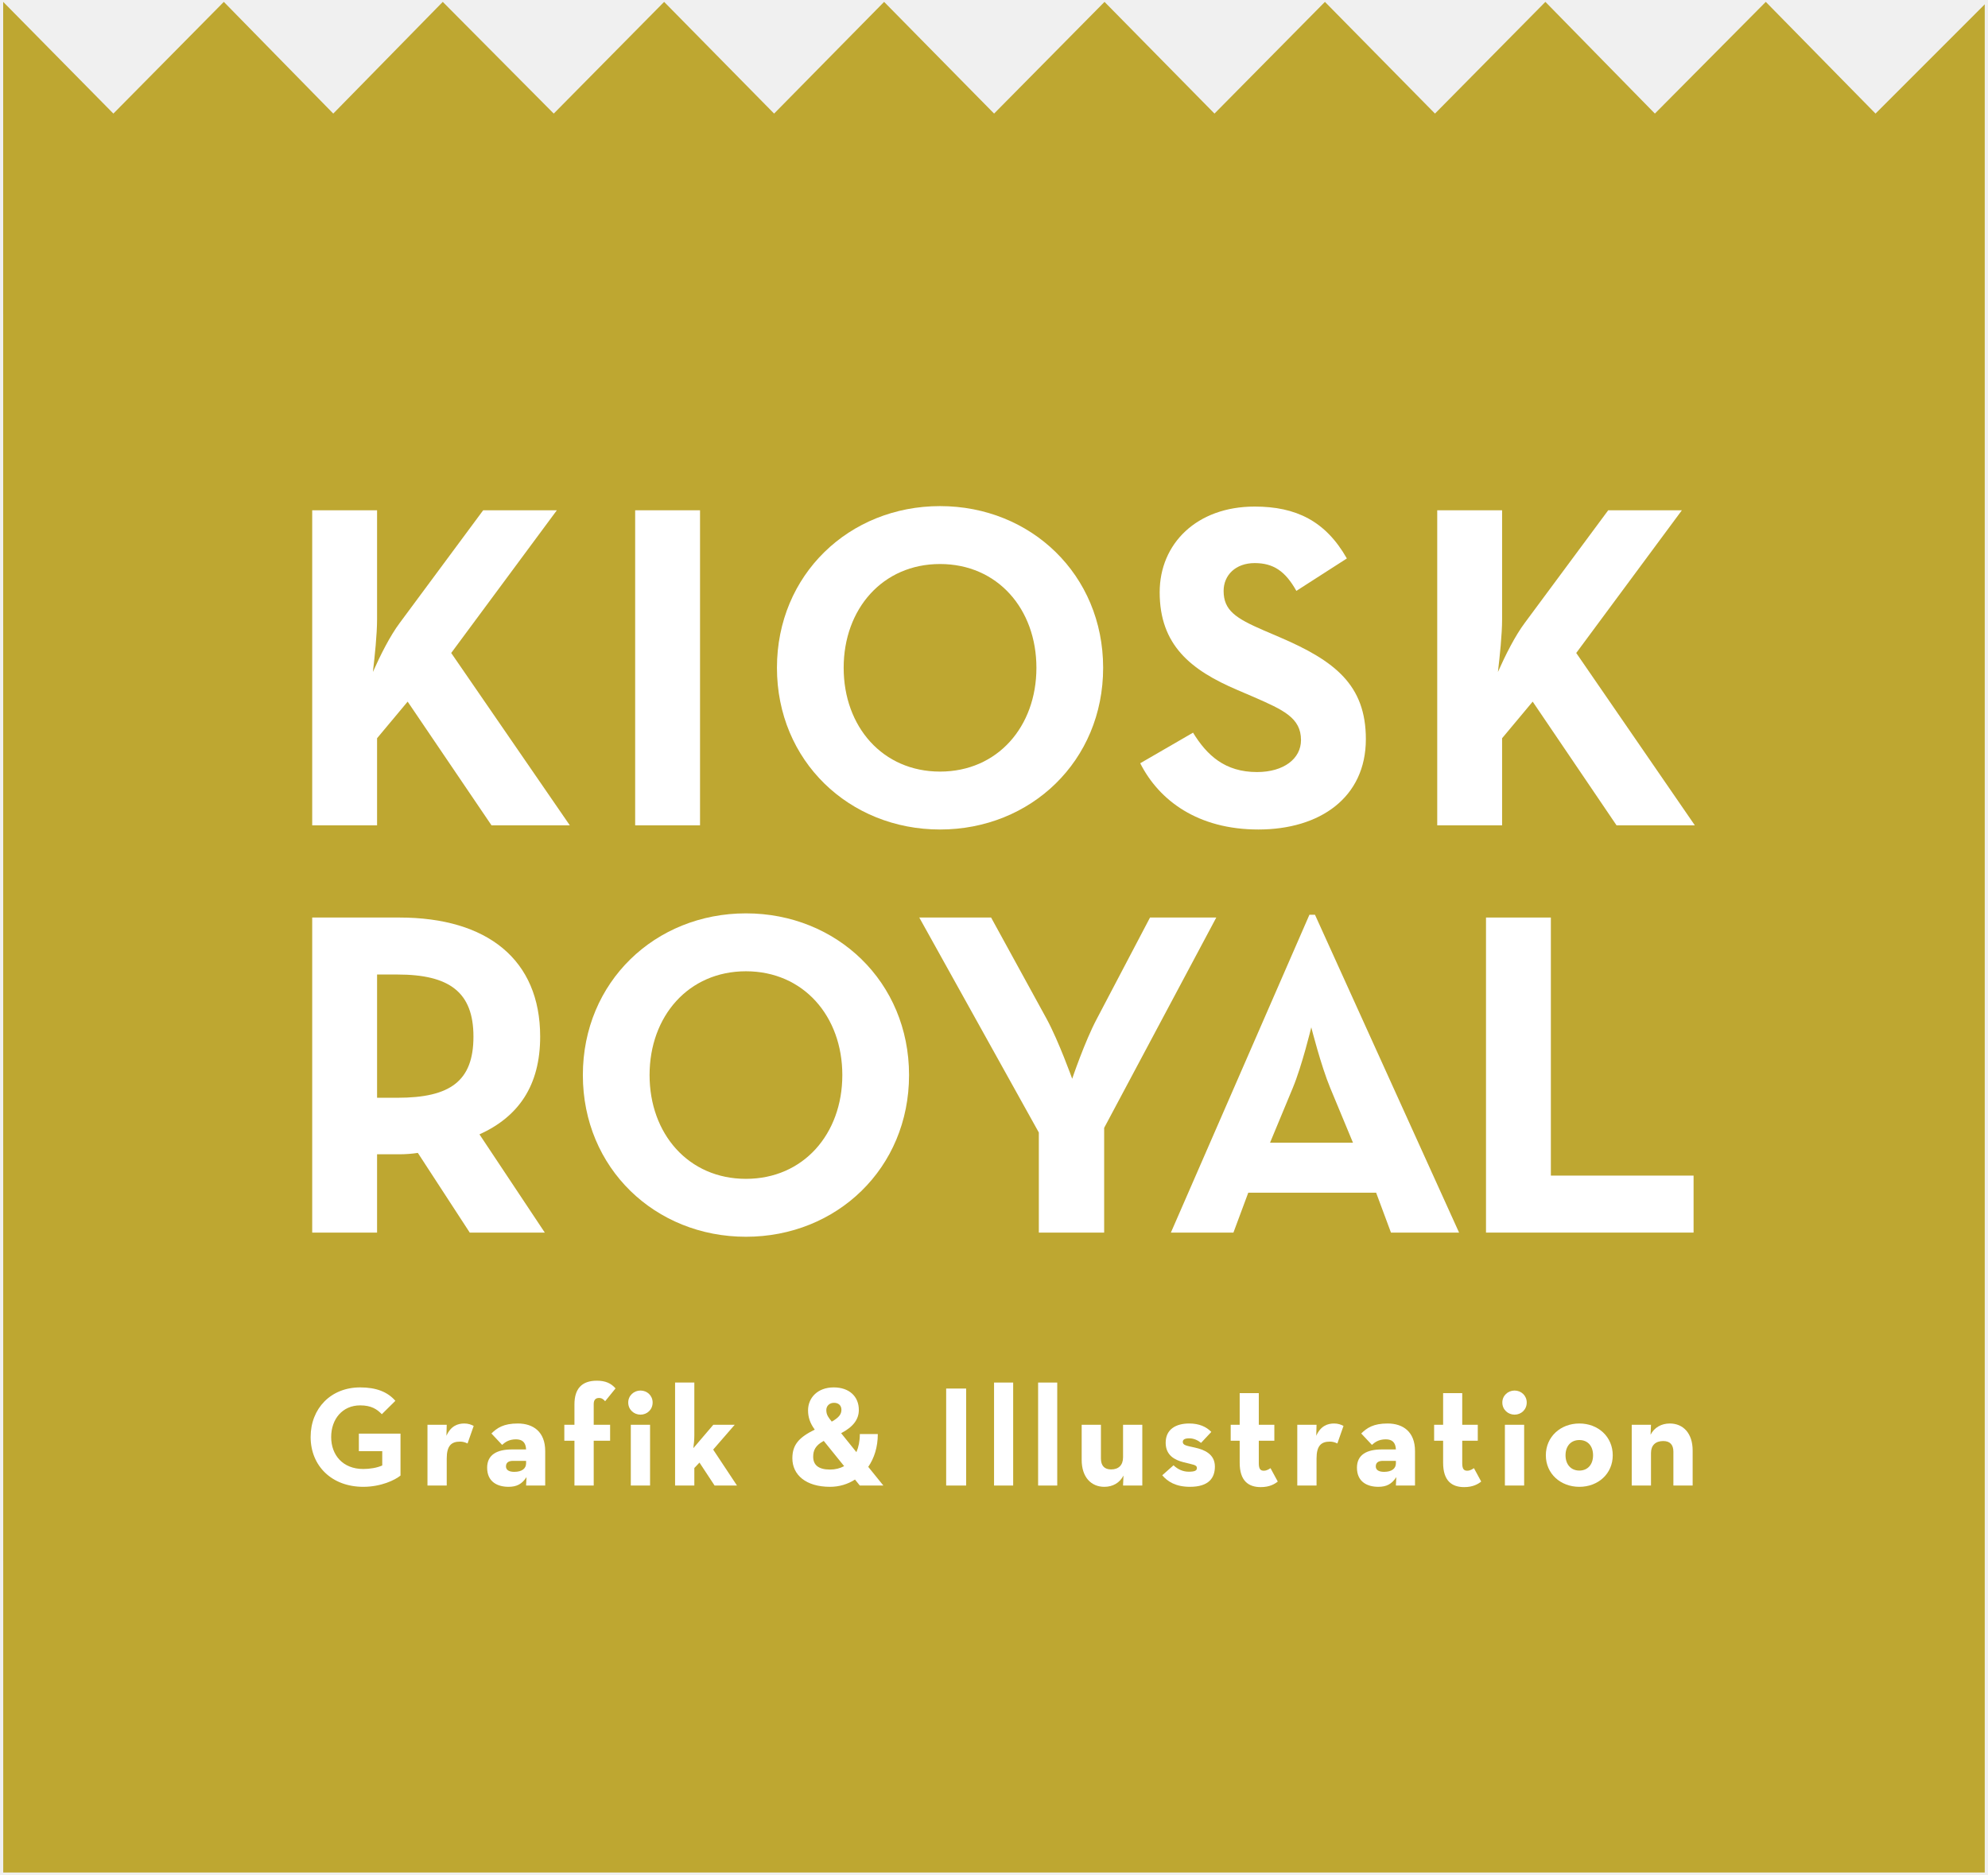
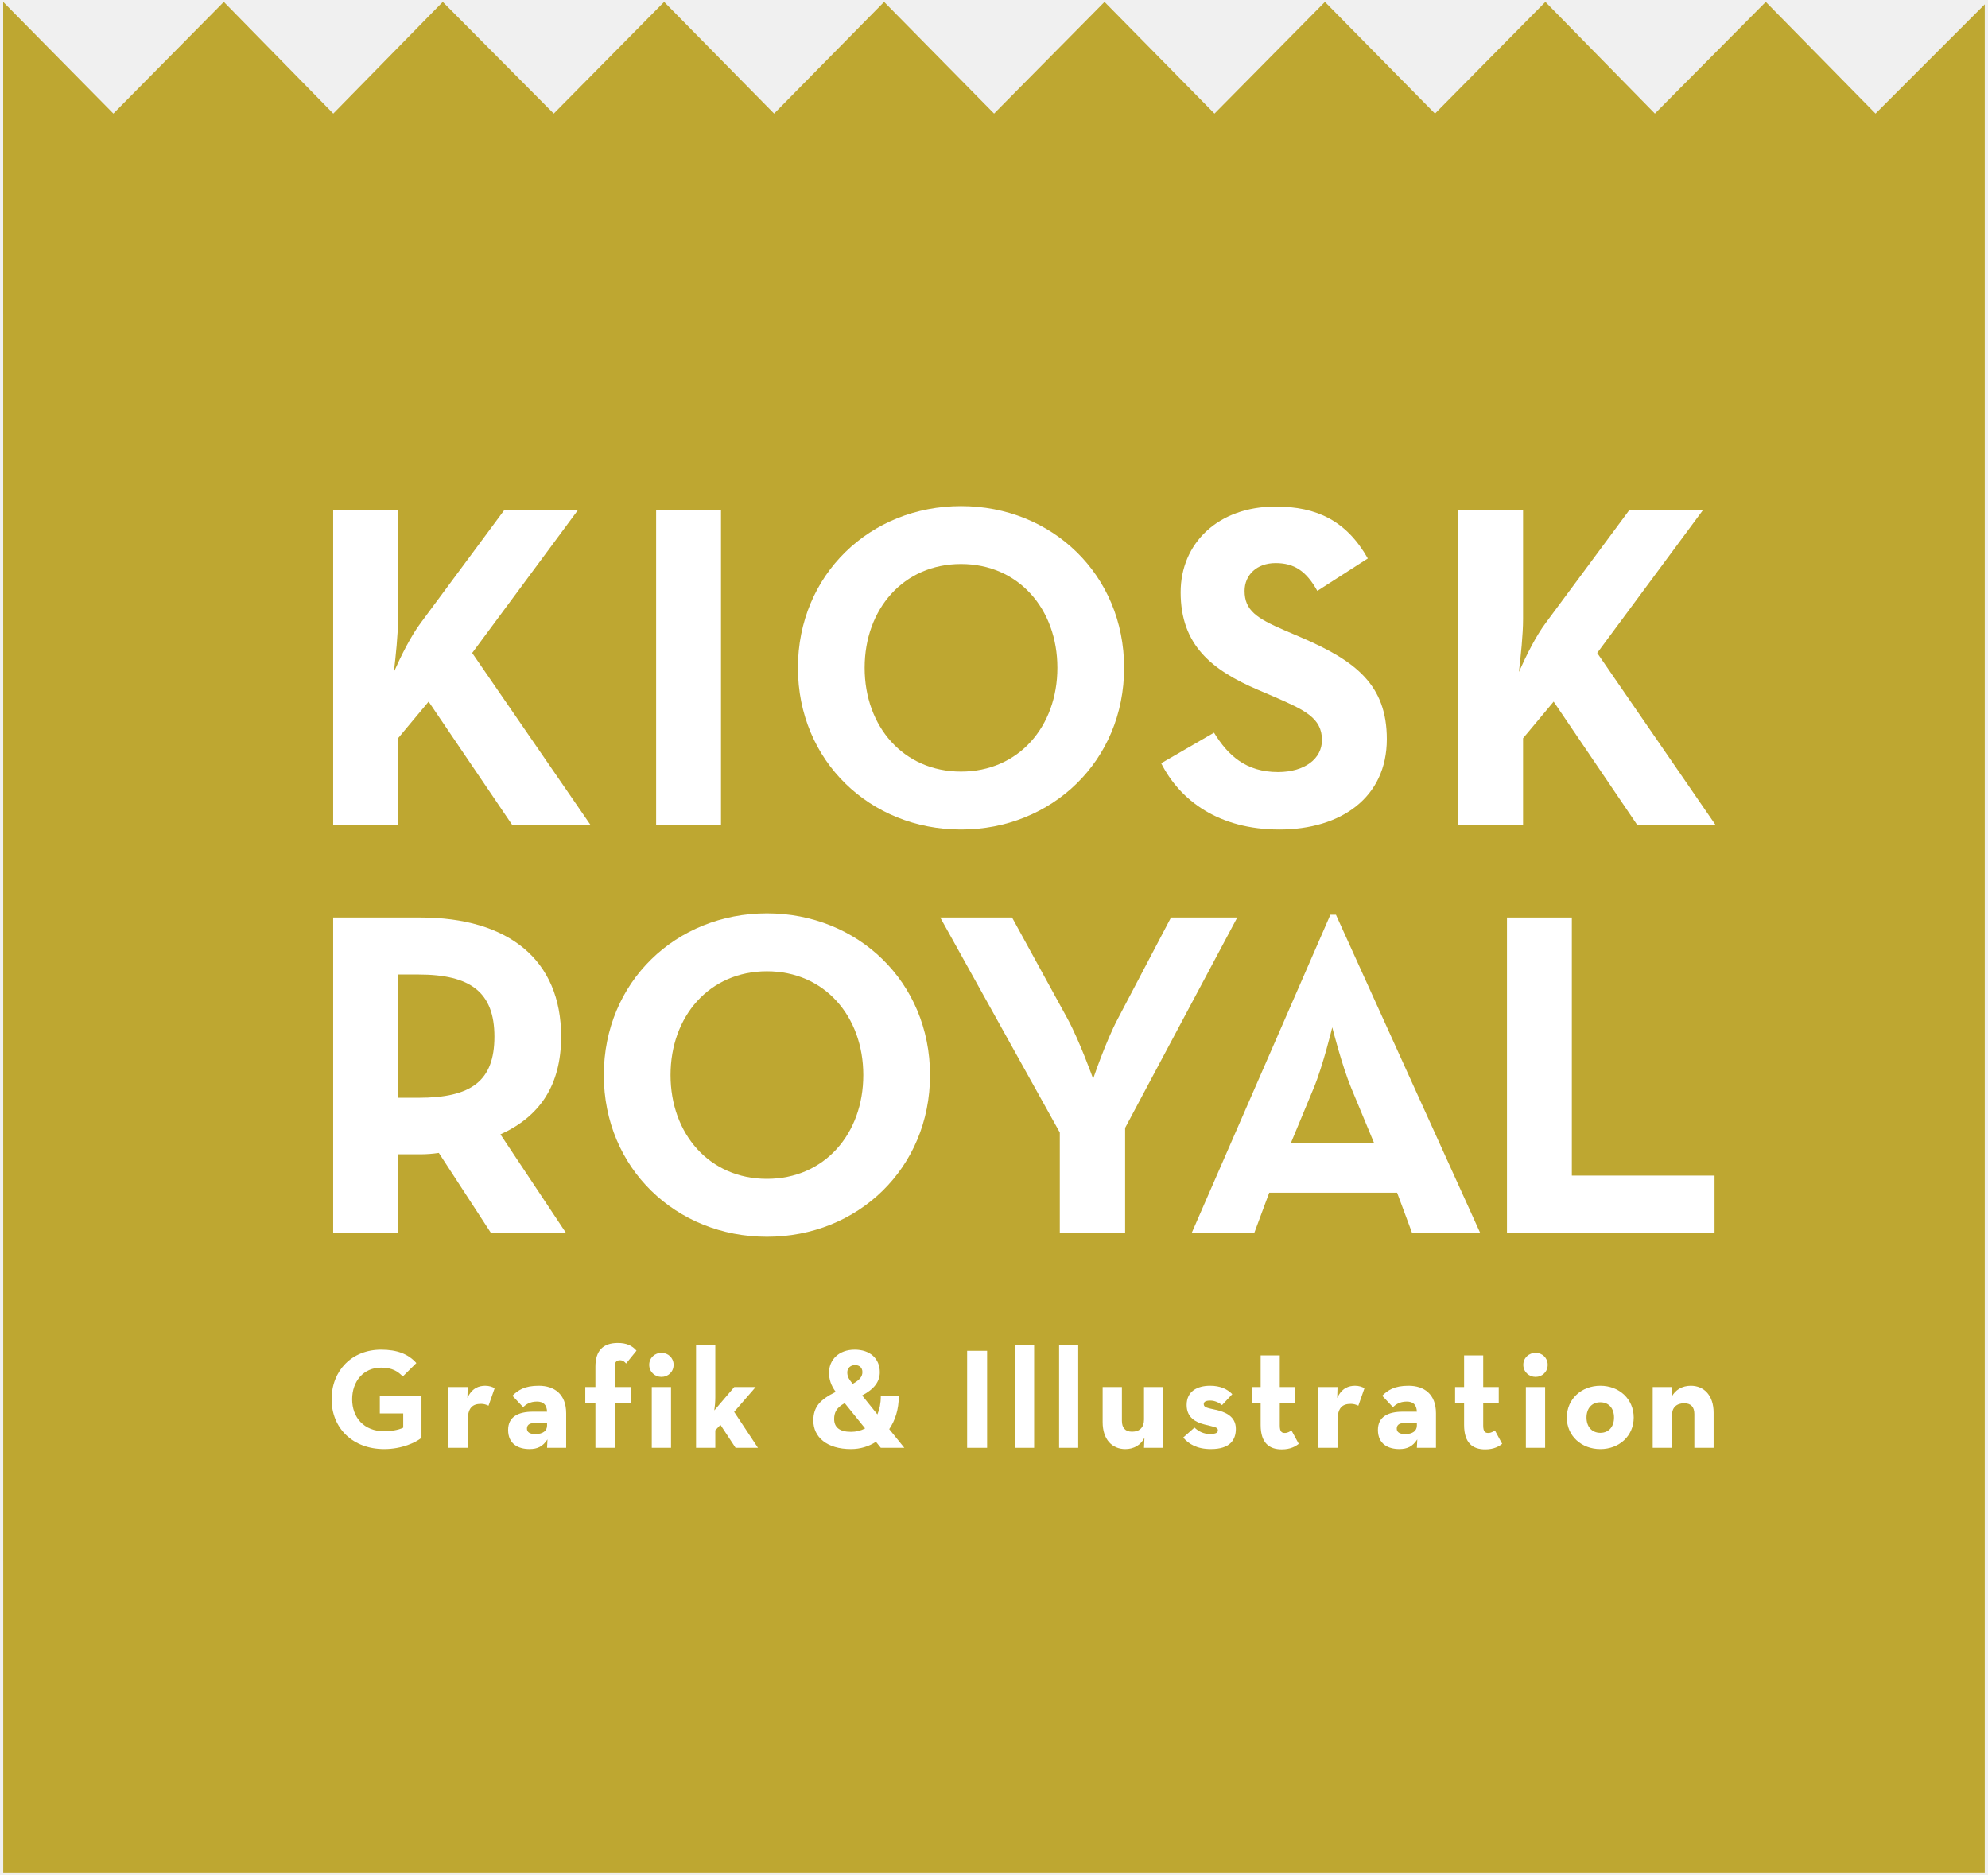
<svg xmlns="http://www.w3.org/2000/svg" width="474px" height="447px" viewBox="0 0 474 447" version="1.1">
  <defs />
  <g id="Page-1" stroke="none" stroke-width="1" fill="none" fill-rule="evenodd">
-     <g id="logo" transform="translate(1, 0)">
-       <g id="Group">
-         <path d="M-0.242,0.447 L26.032,27.084 L52.367,0.447 L78.461,27.084 L104.57,0.447 L131.029,27.084 L157.35,0.447 L183.569,27.084 L209.798,0.447 L236.021,27.084 L262.352,0.447 L288.57,27.084 L314.905,0.447 L341.143,27.084 L367.469,0.447 L393.576,27.084 L420.018,0.447 L446.182,27.084 L472.225,1.029 L472.225,446.489 L-0.229,446.489 L-0.242,0.447 Z" id="Shape" fill="#BEA731" />
-         <path d="M94.319,148.516 L114.204,121.671 L131.769,121.671 L106.581,155.697 L134.862,196.793 L116.192,196.793 L96.196,167.296 L88.905,176.024 L88.905,196.793 L73.439,196.793 L73.439,121.671 L88.905,121.671 L88.905,147.632 C88.905,151.278 88.353,156.47 87.91,160.226 C89.679,156.249 91.999,151.609 94.319,148.516 L94.319,148.516 Z" id="Shape" fill="#FFFFFF" />
-         <path d="M150.442,121.671 L165.909,121.671 L165.909,196.793 L150.442,196.793 L150.442,121.671 L150.442,121.671 Z" id="Shape" fill="#FFFFFF" />
-         <path d="M184.249,159.232 C184.249,137.027 201.483,120.677 223.135,120.677 C244.788,120.677 262.022,137.027 262.022,159.232 C262.022,181.437 244.789,197.787 223.135,197.787 C201.482,197.787 184.249,181.437 184.249,159.232 L184.249,159.232 Z M246.113,159.232 C246.113,145.202 236.834,134.486 223.134,134.486 C209.436,134.486 200.156,145.202 200.156,159.232 C200.156,173.262 209.436,183.978 223.134,183.978 C236.834,183.978 246.113,173.262 246.113,159.232 L246.113,159.232 Z" id="Shape" fill="#FFFFFF" />
-         <path d="M270.863,181.989 L283.458,174.698 C286.771,180.111 291.08,184.088 298.703,184.088 C305.11,184.088 309.198,180.884 309.198,176.465 C309.198,171.162 305,169.284 297.929,166.191 L294.063,164.534 C282.905,159.784 275.503,153.818 275.503,141.224 C275.503,129.624 284.341,120.786 298.149,120.786 C307.981,120.786 315.051,124.211 320.133,133.159 L308.092,140.892 C305.441,136.142 302.568,134.263 298.149,134.263 C293.62,134.263 290.748,137.136 290.748,140.892 C290.748,145.532 293.62,147.41 300.249,150.282 L304.115,151.939 C317.261,157.573 324.663,163.318 324.663,176.244 C324.663,190.163 313.726,197.786 299.033,197.786 C284.673,197.787 275.394,190.938 270.863,181.989 L270.863,181.989 Z" id="Shape" fill="#FFFFFF" />
-         <path d="M362.559,148.516 L382.445,121.671 L400.01,121.671 L374.822,155.697 L403.103,196.793 L384.433,196.793 L364.438,167.296 L357.146,176.024 L357.146,196.793 L341.68,196.793 L341.68,121.671 L357.146,121.671 L357.146,147.632 C357.146,151.278 356.594,156.47 356.152,160.226 C357.919,156.249 360.239,151.609 362.559,148.516 L362.559,148.516 Z" id="Shape" fill="#FFFFFF" />
-         <path d="M128.897,293.899 L111,293.899 L98.627,274.898 C97.191,275.119 95.644,275.229 94.208,275.229 L88.905,275.229 L88.905,293.899 L73.439,293.899 L73.439,218.777 L94.208,218.777 C115.198,218.777 127.792,228.83 127.792,247.169 C127.792,258.879 122.6,266.281 113.32,270.479 L128.897,293.899 L128.897,293.899 Z M93.767,261.752 C106.361,261.752 111.885,257.774 111.885,247.169 C111.885,236.564 106.14,232.365 93.767,232.365 L88.906,232.365 L88.906,261.752 L93.767,261.752 L93.767,261.752 Z" id="Shape" fill="#FFFFFF" />
-         <path d="M137.971,256.338 C137.971,234.133 155.205,217.783 176.858,217.783 C198.511,217.783 215.745,234.133 215.745,256.338 C215.745,278.544 198.511,294.894 176.858,294.894 C155.205,294.894 137.971,278.544 137.971,256.338 L137.971,256.338 Z M199.836,256.338 C199.836,242.309 190.556,231.592 176.857,231.592 C163.158,231.592 153.878,242.309 153.878,256.338 C153.878,270.368 163.158,281.084 176.857,281.084 C190.556,281.084 199.836,270.368 199.836,256.338 L199.836,256.338 Z" id="Shape" fill="#FFFFFF" />
-         <path d="M246.688,270.037 L218.185,218.777 L235.309,218.777 L248.566,242.97 C251.438,248.273 254.642,257.222 254.642,257.222 C254.642,257.222 257.624,248.384 260.496,242.97 L273.201,218.777 L289,218.777 L262.265,268.932 L262.265,293.899 L246.689,293.899 L246.689,270.037 L246.688,270.037 Z" id="Shape" fill="#FFFFFF" />
-         <path d="M311.206,218.114 L312.531,218.114 L346.888,293.899 L330.649,293.899 L327.114,284.392 L296.623,284.392 L293.088,293.899 L278.175,293.899 L311.206,218.114 L311.206,218.114 Z M321.591,272.468 L316.178,259.432 C313.968,254.129 311.649,244.954 311.649,244.954 C311.649,244.954 309.439,254.129 307.229,259.432 L301.816,272.468 L321.591,272.468 L321.591,272.468 Z" id="Shape" fill="#FFFFFF" />
-         <path d="M353.308,218.777 L368.774,218.777 L368.774,280.311 L402.8,280.311 L402.8,293.899 L353.308,293.899 L353.308,218.777 L353.308,218.777 Z" id="Shape" fill="#FFFFFF" />
-         <g transform="translate(73, 329)" id="Shape" fill="#FFFFFF">
-           <path d="M0.065,13.649 C0.065,6.813 4.895,1.813 11.867,1.813 C15.642,1.813 18.364,2.834 20.268,5.01 L17.037,8.207 C15.881,7.017 14.554,6.099 11.867,6.099 C7.683,6.099 4.963,9.329 4.963,13.649 C4.963,17.969 7.752,21.268 12.616,21.268 C14.113,21.268 15.949,20.996 17.139,20.417 L17.139,17.016 L11.561,17.016 L11.561,12.833 L21.493,12.833 L21.493,22.832 C20.166,23.921 16.833,25.519 12.616,25.519 C5.065,25.52 0.065,20.486 0.065,13.649 L0.065,13.649 Z" />
-           <path d="M27.923,10.725 L32.514,10.725 L32.446,13.344 C33.5,10.963 35.201,10.419 36.697,10.419 C37.649,10.419 38.364,10.69 38.942,10.997 L37.48,15.181 C36.902,14.909 36.358,14.739 35.711,14.739 C33.636,14.739 32.514,15.691 32.514,18.786 L32.514,25.215 L27.923,25.215 L27.923,10.725 L27.923,10.725 Z" />
-           <path d="M49.021,14.194 C47.286,14.194 46.368,14.942 45.722,15.52 L43.171,12.799 C44.531,11.472 46.062,10.418 49.463,10.418 C53.171,10.418 55.993,12.425 55.993,16.982 L55.993,25.212 L51.435,25.212 L51.537,23.205 C50.449,24.872 49.19,25.517 47.252,25.517 C44.599,25.517 42.15,24.327 42.15,20.959 C42.15,17.864 44.497,16.605 48.068,16.605 L51.435,16.605 C51.368,14.942 50.551,14.194 49.021,14.194 L49.021,14.194 Z M48.307,19.33 C47.151,19.33 46.64,19.84 46.64,20.656 C46.64,21.472 47.32,21.949 48.613,21.949 C50.484,21.949 51.436,21.133 51.436,19.908 L51.436,19.33 L48.307,19.33 L48.307,19.33 Z" />
-           <path d="M62.966,14.534 L60.551,14.534 L60.551,10.724 L62.966,10.724 L62.966,5.861 C62.966,2.12 64.735,0.215 68.306,0.215 C70.347,0.215 71.707,0.827 72.762,2.052 L70.279,5.114 C69.939,4.706 69.531,4.332 68.817,4.332 C68.068,4.332 67.559,4.739 67.559,5.794 L67.559,10.726 L71.47,10.726 L71.47,14.536 L67.559,14.536 L67.559,25.216 L62.967,25.216 L62.967,14.534 L62.966,14.534 Z" />
-           <path d="M75.791,5.419 C75.791,3.752 77.151,2.562 78.716,2.562 C80.28,2.562 81.607,3.752 81.607,5.419 C81.607,7.119 80.281,8.31 78.716,8.31 C77.151,8.31 75.791,7.119 75.791,5.419 L75.791,5.419 Z M76.403,10.725 L80.995,10.725 L80.995,25.214 L76.403,25.214 L76.403,10.725 L76.403,10.725 Z" />
-           <path d="M91.551,25.214 L86.96,25.214 L86.96,0.657 L91.551,0.657 L91.551,13.174 C91.551,14.262 91.449,15.385 91.313,16.303 L96.075,10.725 L101.177,10.725 L96.041,16.643 L101.721,25.214 L96.381,25.214 L92.776,19.738 L91.551,21.03 L91.551,25.214 L91.551,25.214 Z" />
-           <path d="M130.194,17.255 C130.704,16.065 131.01,14.636 131.01,12.936 L135.296,12.936 C135.296,16.031 134.445,18.684 133.017,20.759 L136.622,25.214 L131.01,25.214 L129.854,23.785 C128.119,24.908 126.079,25.519 123.902,25.519 C118.154,25.519 114.923,22.663 114.923,18.717 C114.923,15.384 116.623,13.683 120.263,11.88 C119.106,10.316 118.664,8.854 118.664,7.289 C118.664,4.296 120.943,1.812 124.786,1.812 C128.459,1.812 130.772,3.955 130.772,7.186 C130.772,9.397 129.48,11.2 126.555,12.73 L130.194,17.255 L130.194,17.255 Z M122.406,14.568 C120.399,15.656 119.889,16.846 119.889,18.343 C119.889,20.281 121.114,21.404 123.903,21.404 C125.128,21.404 126.25,21.133 127.27,20.588 L122.406,14.568 L122.406,14.568 Z M126.623,7.153 C126.623,6.099 125.909,5.487 124.854,5.487 C123.8,5.487 123.018,6.201 123.018,7.221 C123.018,8.411 123.596,9.058 124.242,9.874 L124.31,9.976 C126.011,9.024 126.623,8.208 126.623,7.153 L126.623,7.153 Z" />
-           <path d="M151.595,2.086 L156.357,2.086 L156.357,25.214 L151.595,25.214 L151.595,2.086 L151.595,2.086 Z" />
-           <path d="M163.012,0.657 L167.57,0.657 L167.57,25.214 L163.012,25.214 L163.012,0.657 L163.012,0.657 Z" />
-           <path d="M173.52,0.657 L178.078,0.657 L178.078,25.214 L173.52,25.214 L173.52,0.657 L173.52,0.657 Z" />
-           <path d="M183.905,19.092 L183.905,10.725 L188.497,10.725 L188.497,18.786 C188.497,20.419 189.279,21.371 190.912,21.371 C192.749,21.371 193.769,20.317 193.769,18.48 L193.769,10.725 L198.36,10.725 L198.36,25.214 L193.769,25.214 L193.871,22.833 C192.987,24.567 191.32,25.52 189.313,25.52 C186.15,25.52 183.905,23.207 183.905,19.092 L183.905,19.092 Z" />
-           <path d="M203.116,22.765 L205.804,20.384 C206.79,21.337 208.048,21.915 209.408,21.915 C210.905,21.915 211.381,21.643 211.381,21.03 C211.381,20.248 210.463,20.248 208.116,19.635 C206.143,19.125 203.932,18.036 203.932,15.01 C203.932,11.744 206.449,10.418 209.544,10.418 C211.925,10.418 213.625,11.2 214.815,12.425 L212.366,15.043 C211.686,14.465 210.666,13.955 209.578,13.955 C208.523,13.955 208.013,14.227 208.013,14.806 C208.013,15.621 208.932,15.724 210.905,16.166 C213.013,16.642 215.667,17.628 215.667,20.689 C215.667,23.341 214.272,25.518 209.715,25.518 C206.348,25.52 204.375,24.262 203.116,22.765 L203.116,22.765 Z" />
-           <path d="M221.578,19.771 L221.578,14.534 L219.435,14.534 L219.435,10.724 L221.578,10.724 L221.578,3.173 L226.136,3.173 L226.136,10.724 L229.843,10.724 L229.843,14.534 L226.136,14.534 L226.136,19.908 C226.136,21.37 226.612,21.677 227.326,21.677 C228.074,21.677 228.618,21.269 228.925,21.065 L230.659,24.262 C229.945,24.84 228.721,25.588 226.611,25.588 C223.687,25.588 221.578,24.125 221.578,19.771 L221.578,19.771 Z" />
-           <path d="M235.312,10.725 L239.904,10.725 L239.836,13.344 C240.891,10.963 242.591,10.419 244.088,10.419 C245.04,10.419 245.754,10.69 246.332,10.997 L244.87,15.181 C244.292,14.909 243.747,14.739 243.101,14.739 C241.026,14.739 239.904,15.691 239.904,18.786 L239.904,25.215 L235.312,25.215 L235.312,10.725 L235.312,10.725 Z" />
-           <path d="M256.409,14.194 C254.675,14.194 253.756,14.942 253.11,15.52 L250.559,12.799 C251.919,11.472 253.45,10.418 256.851,10.418 C260.558,10.418 263.381,12.425 263.381,16.982 L263.381,25.212 L258.823,25.212 L258.925,23.205 C257.837,24.872 256.578,25.517 254.64,25.517 C251.987,25.517 249.538,24.327 249.538,20.959 C249.538,17.864 251.885,16.605 255.456,16.605 L258.823,16.605 C258.756,14.942 257.939,14.194 256.409,14.194 L256.409,14.194 Z M255.695,19.33 C254.538,19.33 254.028,19.84 254.028,20.656 C254.028,21.472 254.709,21.949 256.001,21.949 C257.872,21.949 258.824,21.133 258.824,19.908 L258.824,19.33 L255.695,19.33 L255.695,19.33 Z" />
-           <path d="M270.083,19.771 L270.083,14.534 L267.94,14.534 L267.94,10.724 L270.083,10.724 L270.083,3.173 L274.641,3.173 L274.641,10.724 L278.348,10.724 L278.348,14.534 L274.641,14.534 L274.641,19.908 C274.641,21.37 275.117,21.677 275.831,21.677 C276.579,21.677 277.123,21.269 277.43,21.065 L279.164,24.262 C278.45,24.84 277.226,25.588 275.116,25.588 C272.191,25.588 270.083,24.125 270.083,19.771 L270.083,19.771 Z" />
-           <path d="M284.201,5.419 C284.201,3.752 285.561,2.562 287.126,2.562 C288.691,2.562 290.018,3.752 290.018,5.419 C290.018,7.119 288.691,8.31 287.126,8.31 C285.561,8.31 284.201,7.119 284.201,5.419 L284.201,5.419 Z M284.813,10.725 L289.405,10.725 L289.405,25.214 L284.813,25.214 L284.813,10.725 L284.813,10.725 Z" />
-           <path d="M294.576,18.003 C294.576,13.582 298.08,10.419 302.569,10.419 C307.058,10.419 310.528,13.582 310.528,18.003 C310.528,22.391 307.058,25.52 302.569,25.52 C298.08,25.52 294.576,22.391 294.576,18.003 L294.576,18.003 Z M305.835,18.003 C305.835,15.826 304.61,14.364 302.569,14.364 C300.528,14.364 299.27,15.826 299.27,18.003 C299.27,20.147 300.528,21.643 302.569,21.643 C304.61,21.643 305.835,20.146 305.835,18.003 L305.835,18.003 Z" />
-           <path d="M315.056,10.725 L319.648,10.725 L319.545,13.106 C320.43,11.372 322.13,10.419 324.137,10.419 C327.3,10.419 329.579,12.731 329.579,16.847 L329.579,25.214 L324.987,25.214 L324.987,17.153 C324.987,15.52 324.205,14.602 322.572,14.602 C320.735,14.602 319.647,15.622 319.647,17.458 L319.647,25.213 L315.055,25.213 L315.055,10.725 L315.056,10.725 Z" />
-         </g>
+     <g id="Kiosk-Royal-Logo" transform="translate(1, 0)">
+       <path d="M-0.242,0.447 L26.032,27.084 L52.367,0.447 L78.461,27.084 L104.57,0.447 L131.029,27.084 L157.35,0.447 L183.569,27.084 L209.798,0.447 L236.021,27.084 L262.353,0.447 L288.57,27.084 L314.905,0.447 L341.144,27.084 L367.469,0.447 L393.576,27.084 L420.019,0.447 L446.182,27.084 L472.226,1.029 L472.226,446.489 L-0.229,446.489 L-0.242,0.447 Z" id="Shape" fill="#BEA731" />
+       <path d="M99.319,148.516 L119.204,121.671 L136.769,121.671 L111.581,155.697 L139.862,196.793 L121.192,196.793 L101.196,167.296 L93.905,176.024 L93.905,196.793 L78.439,196.793 L78.439,121.671 L93.905,121.671 L93.905,147.632 C93.905,151.278 93.353,156.47 92.91,160.226 C94.679,156.249 96.999,151.609 99.319,148.516 L99.319,148.516 Z" id="Shape" fill="#FFFFFF" />
+       <path d="M155.442,121.671 L170.909,121.671 L170.909,196.793 L155.442,196.793 L155.442,121.671 L155.442,121.671 Z" id="Shape" fill="#FFFFFF" />
+       <path d="M189.249,159.232 C189.249,137.027 206.483,120.677 228.135,120.677 C249.788,120.677 267.023,137.027 267.023,159.232 C267.023,181.437 249.79,197.787 228.135,197.787 C206.482,197.787 189.249,181.437 189.249,159.232 L189.249,159.232 Z M251.113,159.232 C251.113,145.202 241.834,134.486 228.134,134.486 C214.436,134.486 205.156,145.202 205.156,159.232 C205.156,173.262 214.436,183.978 228.134,183.978 C241.834,183.978 251.113,173.262 251.113,159.232 L251.113,159.232 Z" id="Shape" fill="#FFFFFF" />
+       <path d="M275.863,181.989 L288.458,174.698 C291.77,180.111 296.08,184.088 303.703,184.088 C310.11,184.088 314.198,180.884 314.198,176.465 C314.198,171.162 310,169.284 302.928,166.191 L299.063,164.534 C287.905,159.784 280.502,153.818 280.502,141.224 C280.502,129.624 289.34,120.786 303.148,120.786 C312.98,120.786 320.049,124.211 325.131,133.159 L313.09,140.892 C310.439,136.142 307.567,134.263 303.148,134.263 C298.619,134.263 295.747,137.136 295.747,140.892 C295.747,145.532 298.619,147.41 305.248,150.282 L309.114,151.939 C322.26,157.573 329.662,163.318 329.662,176.244 C329.662,190.163 318.724,197.786 304.032,197.786 C289.673,197.787 280.394,190.938 275.863,181.989 L275.863,181.989 Z" id="Shape" fill="#FFFFFF" />
+       <path d="M367.559,148.516 L387.446,121.671 L405.01,121.671 L379.822,155.697 L408.102,196.793 L389.432,196.793 L369.438,167.296 L362.145,176.024 L362.145,196.793 L346.68,196.793 L346.68,121.671 L362.146,121.671 L362.146,147.632 C362.146,151.278 361.594,156.47 361.153,160.226 C362.919,156.249 365.239,151.609 367.559,148.516 L367.559,148.516 Z" id="Shape" fill="#FFFFFF" />
+       <path d="M133.897,293.898 L116,293.898 L103.627,274.898 C102.191,275.119 100.644,275.228 99.208,275.228 L93.905,275.228 L93.905,293.898 L78.439,293.898 L78.439,218.776 L99.208,218.776 C120.198,218.776 132.792,228.829 132.792,247.168 C132.792,258.878 127.6,266.28 118.32,270.478 L133.897,293.898 L133.897,293.898 Z M98.767,261.752 C111.361,261.752 116.885,257.773 116.885,247.169 C116.885,236.564 111.14,232.365 98.767,232.365 L93.906,232.365 L93.906,261.752 L98.767,261.752 L98.767,261.752 Z" id="Shape" fill="#FFFFFF" />
+       <path d="M142.971,256.338 C142.971,234.133 160.205,217.783 181.858,217.783 C203.511,217.783 220.745,234.133 220.745,256.338 C220.745,278.544 203.511,294.895 181.858,294.895 C160.205,294.895 142.971,278.544 142.971,256.338 L142.971,256.338 Z M204.836,256.338 C204.836,242.309 195.556,231.592 181.857,231.592 C168.158,231.592 158.878,242.309 158.878,256.338 C158.878,270.368 168.158,281.084 181.857,281.084 C195.556,281.084 204.836,270.368 204.836,256.338 L204.836,256.338 Z" id="Shape" fill="#FFFFFF" />
+       <path d="M251.688,270.037 L223.185,218.777 L240.308,218.777 L253.565,242.97 C256.438,248.274 259.641,257.222 259.641,257.222 C259.641,257.222 262.623,248.384 265.495,242.97 L278.2,218.777 L294,218.777 L267.265,268.932 L267.265,293.899 L251.689,293.899 L251.689,270.037 L251.688,270.037 L251.688,270.037 Z" id="Shape" fill="#FFFFFF" />
+       <path d="M316.206,218.114 L317.531,218.114 L351.887,293.898 L335.649,293.898 L332.114,284.392 L301.623,284.392 L298.088,293.898 L283.175,293.898 L316.206,218.114 L316.206,218.114 Z M326.591,272.468 L321.178,259.432 C318.968,254.129 316.65,244.954 316.65,244.954 C316.65,244.954 314.439,254.129 312.23,259.432 L306.817,272.468 L326.591,272.468 L326.591,272.468 Z" id="Shape" fill="#FFFFFF" />
+       <path d="M358.308,218.777 L373.775,218.777 L373.775,280.31 L407.8,280.31 L407.8,293.898 L358.308,293.898 L358.308,218.777 L358.308,218.777 Z" id="Shape" fill="#FFFFFF" />
+       <g id="Group" transform="translate(78, 320)" fill="#FFFFFF">
+         <path d="M0.065,13.649 C0.065,6.812 4.895,1.812 11.867,1.812 C15.642,1.812 18.364,2.833 20.268,5.009 L17.037,8.206 C15.881,7.017 14.554,6.098 11.867,6.098 C7.683,6.098 4.963,9.328 4.963,13.649 C4.963,17.968 7.752,21.268 12.616,21.268 C14.113,21.268 15.949,20.996 17.139,20.416 L17.139,17.015 L11.561,17.015 L11.561,12.832 L21.493,12.832 L21.493,22.831 C20.166,23.92 16.833,25.518 12.616,25.518 C5.065,25.521 0.065,20.486 0.065,13.649 L0.065,13.649 Z" id="Shape" />
+         <path d="M27.923,10.726 L32.514,10.726 L32.446,13.344 C33.5,10.963 35.201,10.419 36.697,10.419 C37.649,10.419 38.364,10.69 38.942,10.997 L37.48,15.181 C36.902,14.91 36.358,14.74 35.711,14.74 C33.636,14.74 32.514,15.691 32.514,18.787 L32.514,25.216 L27.923,25.216 L27.923,10.726 L27.923,10.726 Z" id="Shape" />
+         <path d="M49.021,14.194 C47.286,14.194 46.368,14.942 45.722,15.52 L43.171,12.798 C44.531,11.471 46.062,10.417 49.463,10.417 C53.171,10.417 55.993,12.424 55.993,16.98 L55.993,25.21 L51.435,25.21 L51.537,23.203 C50.449,24.87 49.19,25.515 47.252,25.515 C44.599,25.515 42.15,24.326 42.15,20.957 C42.15,17.862 44.497,16.603 48.068,16.603 L51.435,16.603 C51.368,14.942 50.551,14.194 49.021,14.194 L49.021,14.194 Z M48.307,19.33 C47.151,19.33 46.64,19.84 46.64,20.656 C46.64,21.471 47.32,21.949 48.613,21.949 C50.484,21.949 51.436,21.133 51.436,19.908 L51.436,19.33 L48.307,19.33 L48.307,19.33 Z" id="Shape" />
+         <path d="M62.966,14.534 L60.551,14.534 L60.551,10.723 L62.966,10.723 L62.966,5.861 C62.966,2.12 64.735,0.215 68.306,0.215 C70.347,0.215 71.707,0.827 72.762,2.052 L70.28,5.114 C69.94,4.706 69.532,4.332 68.818,4.332 C68.069,4.332 67.56,4.739 67.56,5.794 L67.56,10.726 L71.471,10.726 L71.471,14.537 L67.56,14.537 L67.56,25.217 L62.968,25.217 L62.966,14.534 L62.966,14.534 Z" id="Shape" />
+         <path d="M75.791,5.419 C75.791,3.752 77.151,2.563 78.716,2.563 C80.28,2.563 81.607,3.752 81.607,5.419 C81.607,7.119 80.281,8.311 78.716,8.311 C77.151,8.311 75.791,7.119 75.791,5.419 L75.791,5.419 Z M76.403,10.726 L80.995,10.726 L80.995,25.214 L76.403,25.214 L76.403,10.726 L76.403,10.726 Z" id="Shape" />
+         <path d="M91.551,25.214 L86.96,25.214 L86.96,0.657 L91.551,0.657 L91.551,13.174 C91.551,14.262 91.449,15.385 91.313,16.303 L96.075,10.726 L101.177,10.726 L96.041,16.644 L101.721,25.214 L96.381,25.214 L92.776,19.738 L91.551,21.03 L91.551,25.214 L91.551,25.214 Z" id="Shape" />
+         <path d="M130.194,17.255 C130.704,16.066 131.01,14.636 131.01,12.937 L135.296,12.937 C135.296,16.032 134.445,18.685 133.017,20.759 L136.622,25.214 L131.01,25.214 L129.854,23.785 C128.119,24.908 126.079,25.518 123.902,25.518 C118.154,25.518 114.923,22.663 114.923,18.716 C114.923,15.383 116.623,13.682 120.263,11.879 C119.106,10.315 118.664,8.853 118.664,7.288 C118.664,4.295 120.943,1.811 124.786,1.811 C128.459,1.811 130.772,3.954 130.772,7.184 C130.772,9.395 129.48,11.199 126.555,12.728 L130.194,17.255 L130.194,17.255 Z M122.406,14.567 C120.399,15.656 119.889,16.845 119.889,18.342 C119.889,20.28 121.114,21.404 123.903,21.404 C125.128,21.404 126.25,21.133 127.27,20.588 L122.406,14.567 L122.406,14.567 Z M126.623,7.153 C126.623,6.099 125.909,5.487 124.854,5.487 C123.8,5.487 123.018,6.201 123.018,7.22 C123.018,8.41 123.596,9.058 124.242,9.873 L124.31,9.975 C126.011,9.023 126.623,8.208 126.623,7.153 L126.623,7.153 Z" id="Shape" />
+         <path d="M151.595,2.086 L156.357,2.086 L156.357,25.214 L151.595,25.214 L151.595,2.086 L151.595,2.086 Z" id="Shape" />
+         <path d="M163.012,0.657 L167.571,0.657 L167.571,25.214 L163.012,25.214 L163.012,0.657 L163.012,0.657 Z" id="Shape" />
+         <path d="M173.521,0.657 L178.079,0.657 L178.079,25.214 L173.521,25.214 L173.521,0.657 L173.521,0.657 Z" id="Shape" />
+         <path d="M183.905,19.092 L183.905,10.726 L188.497,10.726 L188.497,18.787 C188.497,20.42 189.279,21.372 190.912,21.372 C192.749,21.372 193.768,20.318 193.768,18.48 L193.768,10.726 L198.36,10.726 L198.36,25.214 L193.768,25.214 L193.871,22.833 C192.987,24.567 191.32,25.521 189.313,25.521 C186.15,25.521 183.905,23.207 183.905,19.092 L183.905,19.092 Z" id="Shape" />
+         <path d="M203.116,22.765 L205.804,20.384 C206.79,21.337 208.048,21.915 209.408,21.915 C210.905,21.915 211.381,21.644 211.381,21.03 C211.381,20.248 210.463,20.248 208.116,19.634 C206.142,19.124 203.931,18.035 203.931,15.009 C203.931,11.743 206.449,10.417 209.543,10.417 C211.924,10.417 213.624,11.199 214.814,12.424 L212.365,15.042 C211.685,14.464 210.665,13.954 209.577,13.954 C208.521,13.954 208.012,14.226 208.012,14.805 C208.012,15.62 208.931,15.723 210.905,16.165 C213.012,16.641 215.667,17.627 215.667,20.687 C215.667,23.339 214.272,25.517 209.715,25.517 C206.348,25.521 204.375,24.262 203.116,22.765 L203.116,22.765 Z" id="Shape" />
+         <path d="M221.578,19.771 L221.578,14.535 L219.434,14.535 L219.434,10.724 L221.578,10.724 L221.578,3.173 L226.136,3.173 L226.136,10.724 L229.843,10.724 L229.843,14.535 L226.136,14.535 L226.136,19.909 C226.136,21.371 226.613,21.678 227.326,21.678 C228.074,21.678 228.618,21.27 228.925,21.067 L230.659,24.263 C229.945,24.841 228.721,25.589 226.611,25.589 C223.687,25.588 221.578,24.125 221.578,19.771 L221.578,19.771 Z" id="Shape" />
+         <path d="M235.312,10.726 L239.905,10.726 L239.837,13.344 C240.892,10.963 242.592,10.419 244.089,10.419 C245.041,10.419 245.755,10.69 246.333,10.997 L244.871,15.181 C244.293,14.91 243.748,14.74 243.101,14.74 C241.027,14.74 239.905,15.691 239.905,18.787 L239.905,25.216 L235.312,25.216 L235.312,10.726 L235.312,10.726 Z" id="Shape" />
+         <path d="M256.409,14.194 C254.675,14.194 253.756,14.942 253.11,15.52 L250.558,12.798 C251.918,11.471 253.45,10.417 256.85,10.417 C260.557,10.417 263.38,12.424 263.38,16.98 L263.38,25.21 L258.822,25.21 L258.924,23.203 C257.836,24.87 256.577,25.515 254.639,25.515 C251.987,25.515 249.537,24.326 249.537,20.957 C249.537,17.862 251.884,16.603 255.455,16.603 L258.822,16.603 C258.756,14.942 257.938,14.194 256.409,14.194 L256.409,14.194 Z M255.695,19.33 C254.538,19.33 254.028,19.84 254.028,20.656 C254.028,21.471 254.709,21.949 256.001,21.949 C257.872,21.949 258.824,21.133 258.824,19.908 L258.824,19.33 L255.695,19.33 L255.695,19.33 Z" id="Shape" />
+         <path d="M270.083,19.771 L270.083,14.535 L267.94,14.535 L267.94,10.724 L270.083,10.724 L270.083,3.173 L274.641,3.173 L274.641,10.724 L278.348,10.724 L278.348,14.535 L274.641,14.535 L274.641,19.909 C274.641,21.371 275.118,21.678 275.831,21.678 C276.579,21.678 277.123,21.27 277.43,21.067 L279.164,24.263 C278.45,24.841 277.226,25.589 275.116,25.589 C272.191,25.588 270.083,24.125 270.083,19.771 L270.083,19.771 Z" id="Shape" />
+         <path d="M284.201,5.419 C284.201,3.752 285.561,2.563 287.126,2.563 C288.691,2.563 290.018,3.752 290.018,5.419 C290.018,7.119 288.691,8.311 287.126,8.311 C285.561,8.311 284.201,7.119 284.201,5.419 L284.201,5.419 Z M284.813,10.726 L289.405,10.726 L289.405,25.214 L284.813,25.214 L284.813,10.726 L284.813,10.726 Z" id="Shape" />
+         <path d="M294.576,18.003 C294.576,13.582 298.08,10.419 302.569,10.419 C307.057,10.419 310.528,13.582 310.528,18.003 C310.528,22.392 307.057,25.521 302.569,25.521 C298.08,25.521 294.576,22.392 294.576,18.003 L294.576,18.003 Z M305.835,18.003 C305.835,15.826 304.61,14.364 302.569,14.364 C300.528,14.364 299.27,15.826 299.27,18.003 C299.27,20.148 300.528,21.644 302.569,21.644 C304.61,21.644 305.835,20.146 305.835,18.003 L305.835,18.003 Z" id="Shape" />
+         <path d="M315.056,10.726 L319.648,10.726 L319.545,13.107 C320.43,11.373 322.13,10.419 324.137,10.419 C327.3,10.419 329.579,12.731 329.579,16.847 L329.579,25.214 L324.987,25.214 L324.987,17.153 C324.987,15.52 324.205,14.602 322.572,14.602 C320.735,14.602 319.647,15.622 319.647,17.457 L319.647,25.212 L315.054,25.212 L315.056,10.726 L315.056,10.726 Z" id="Shape" />
      </g>
    </g>
  </g>
</svg>
